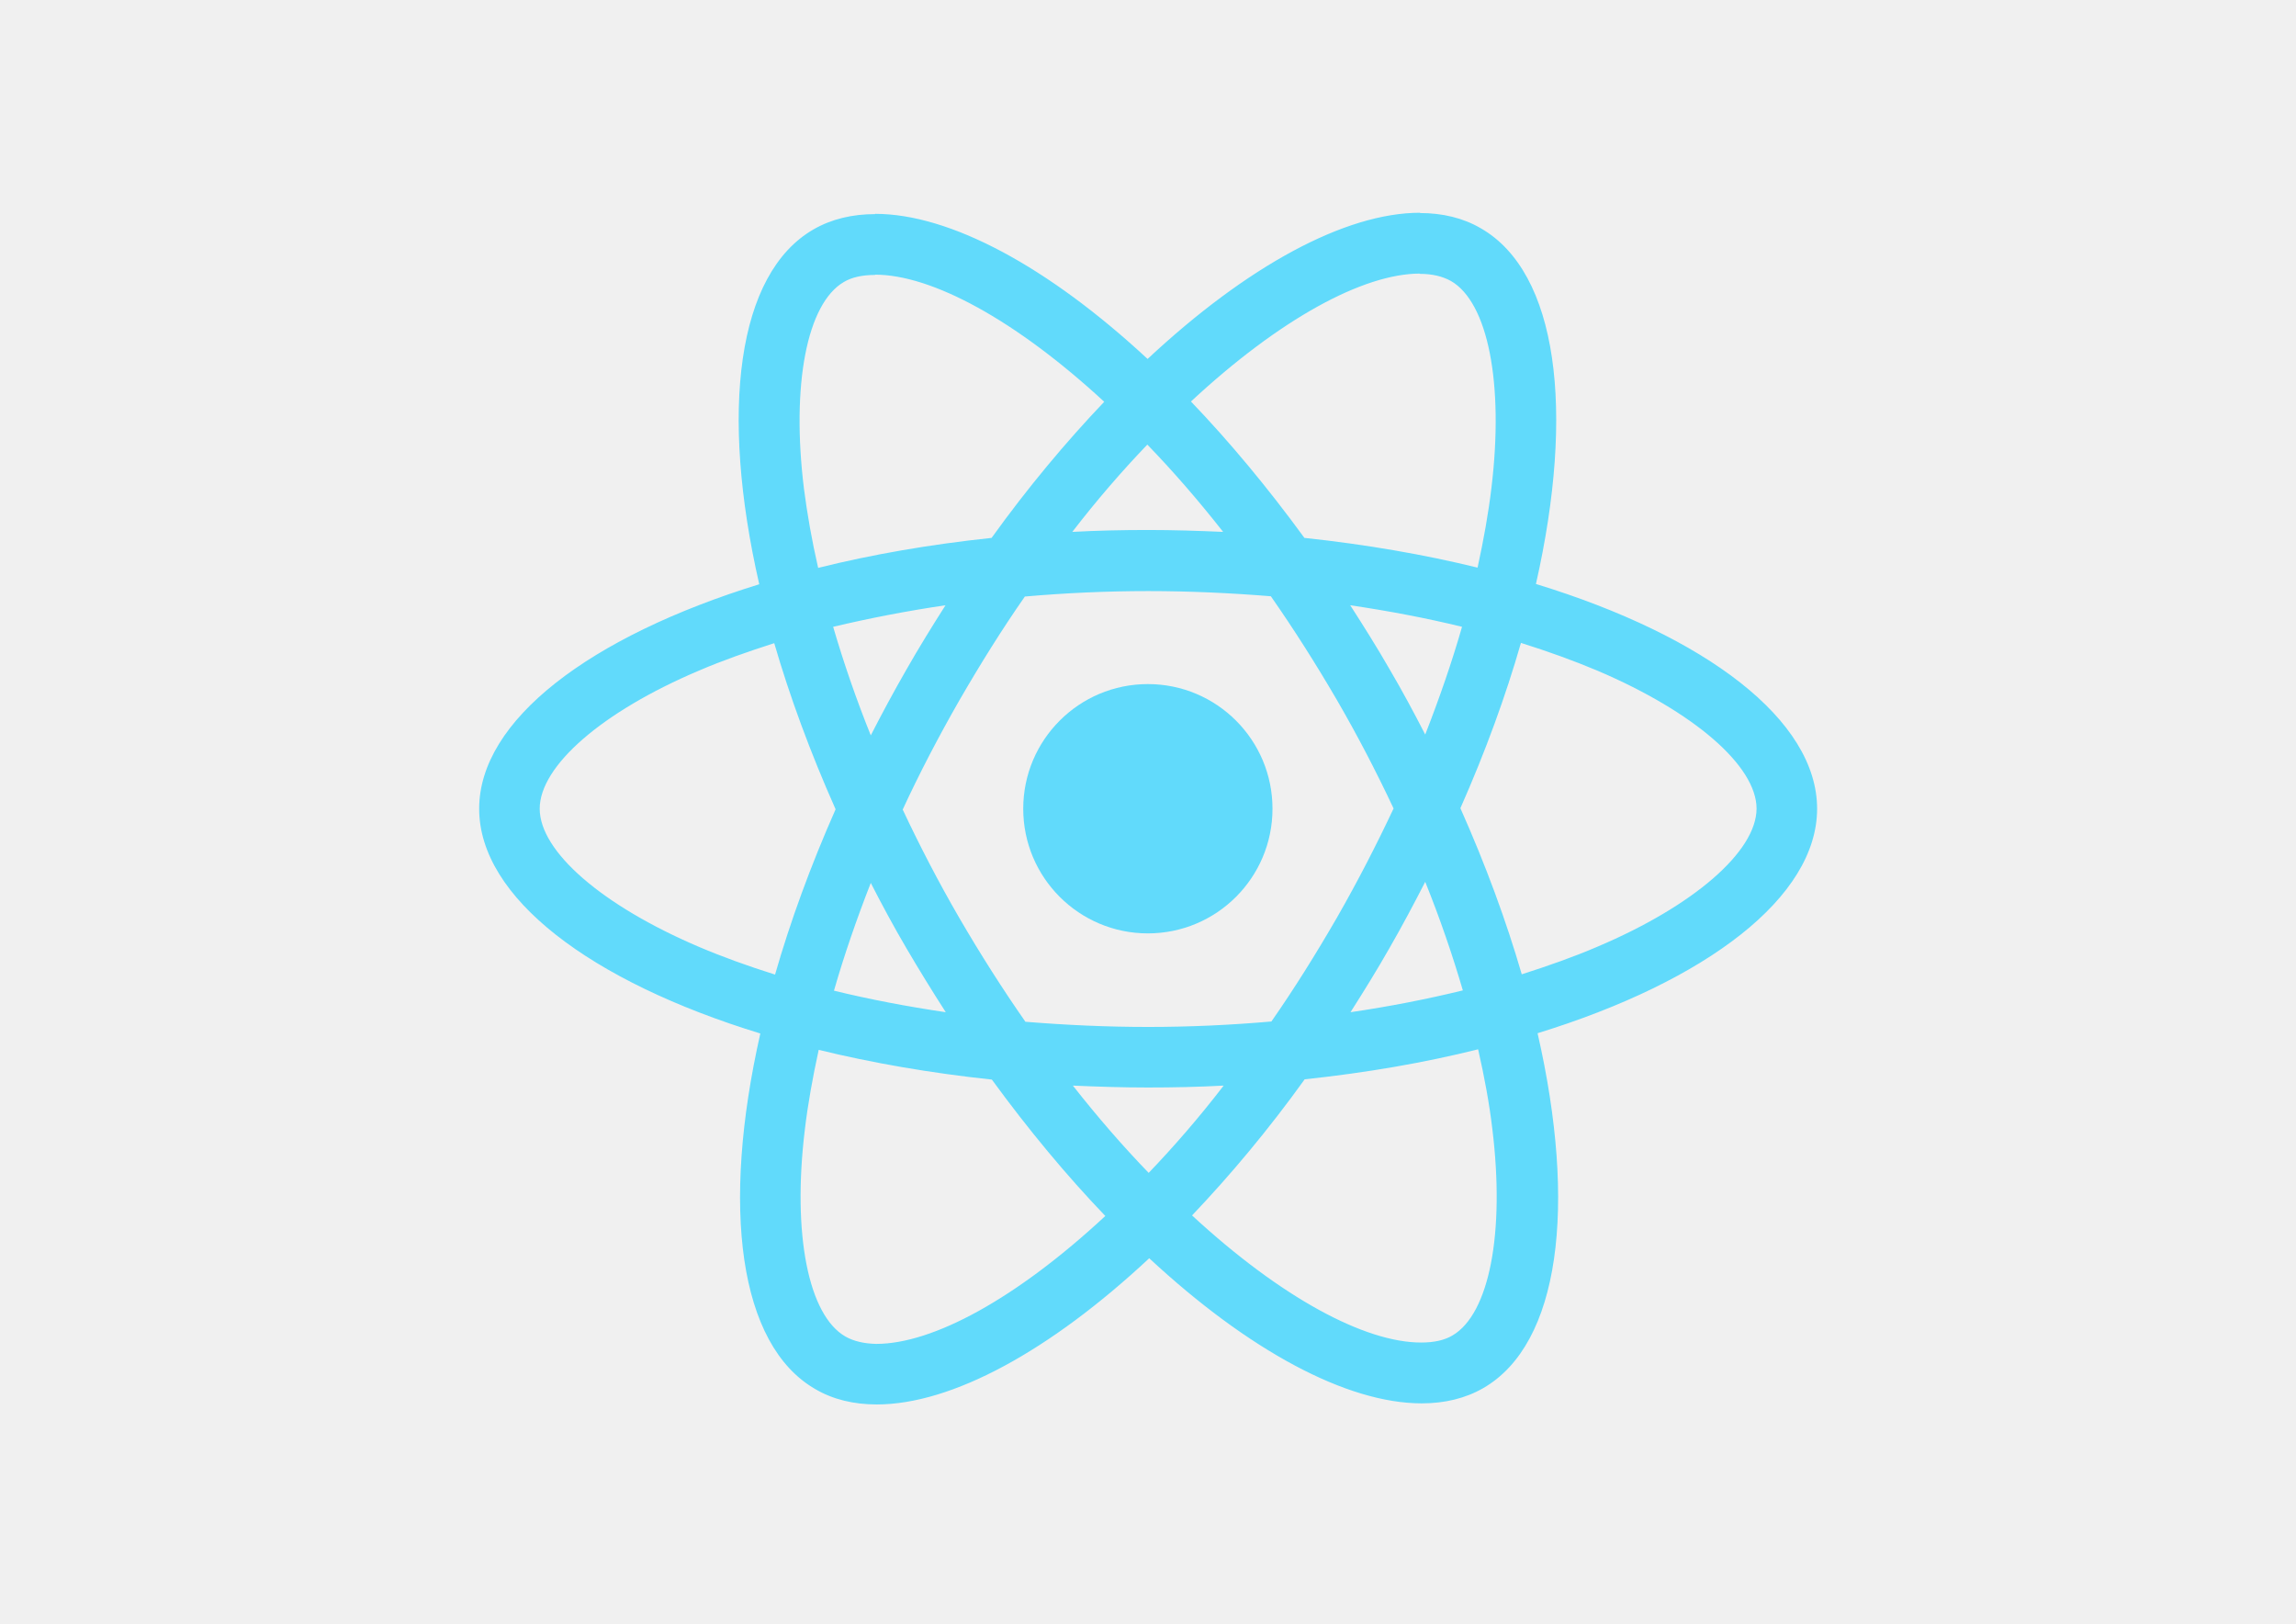
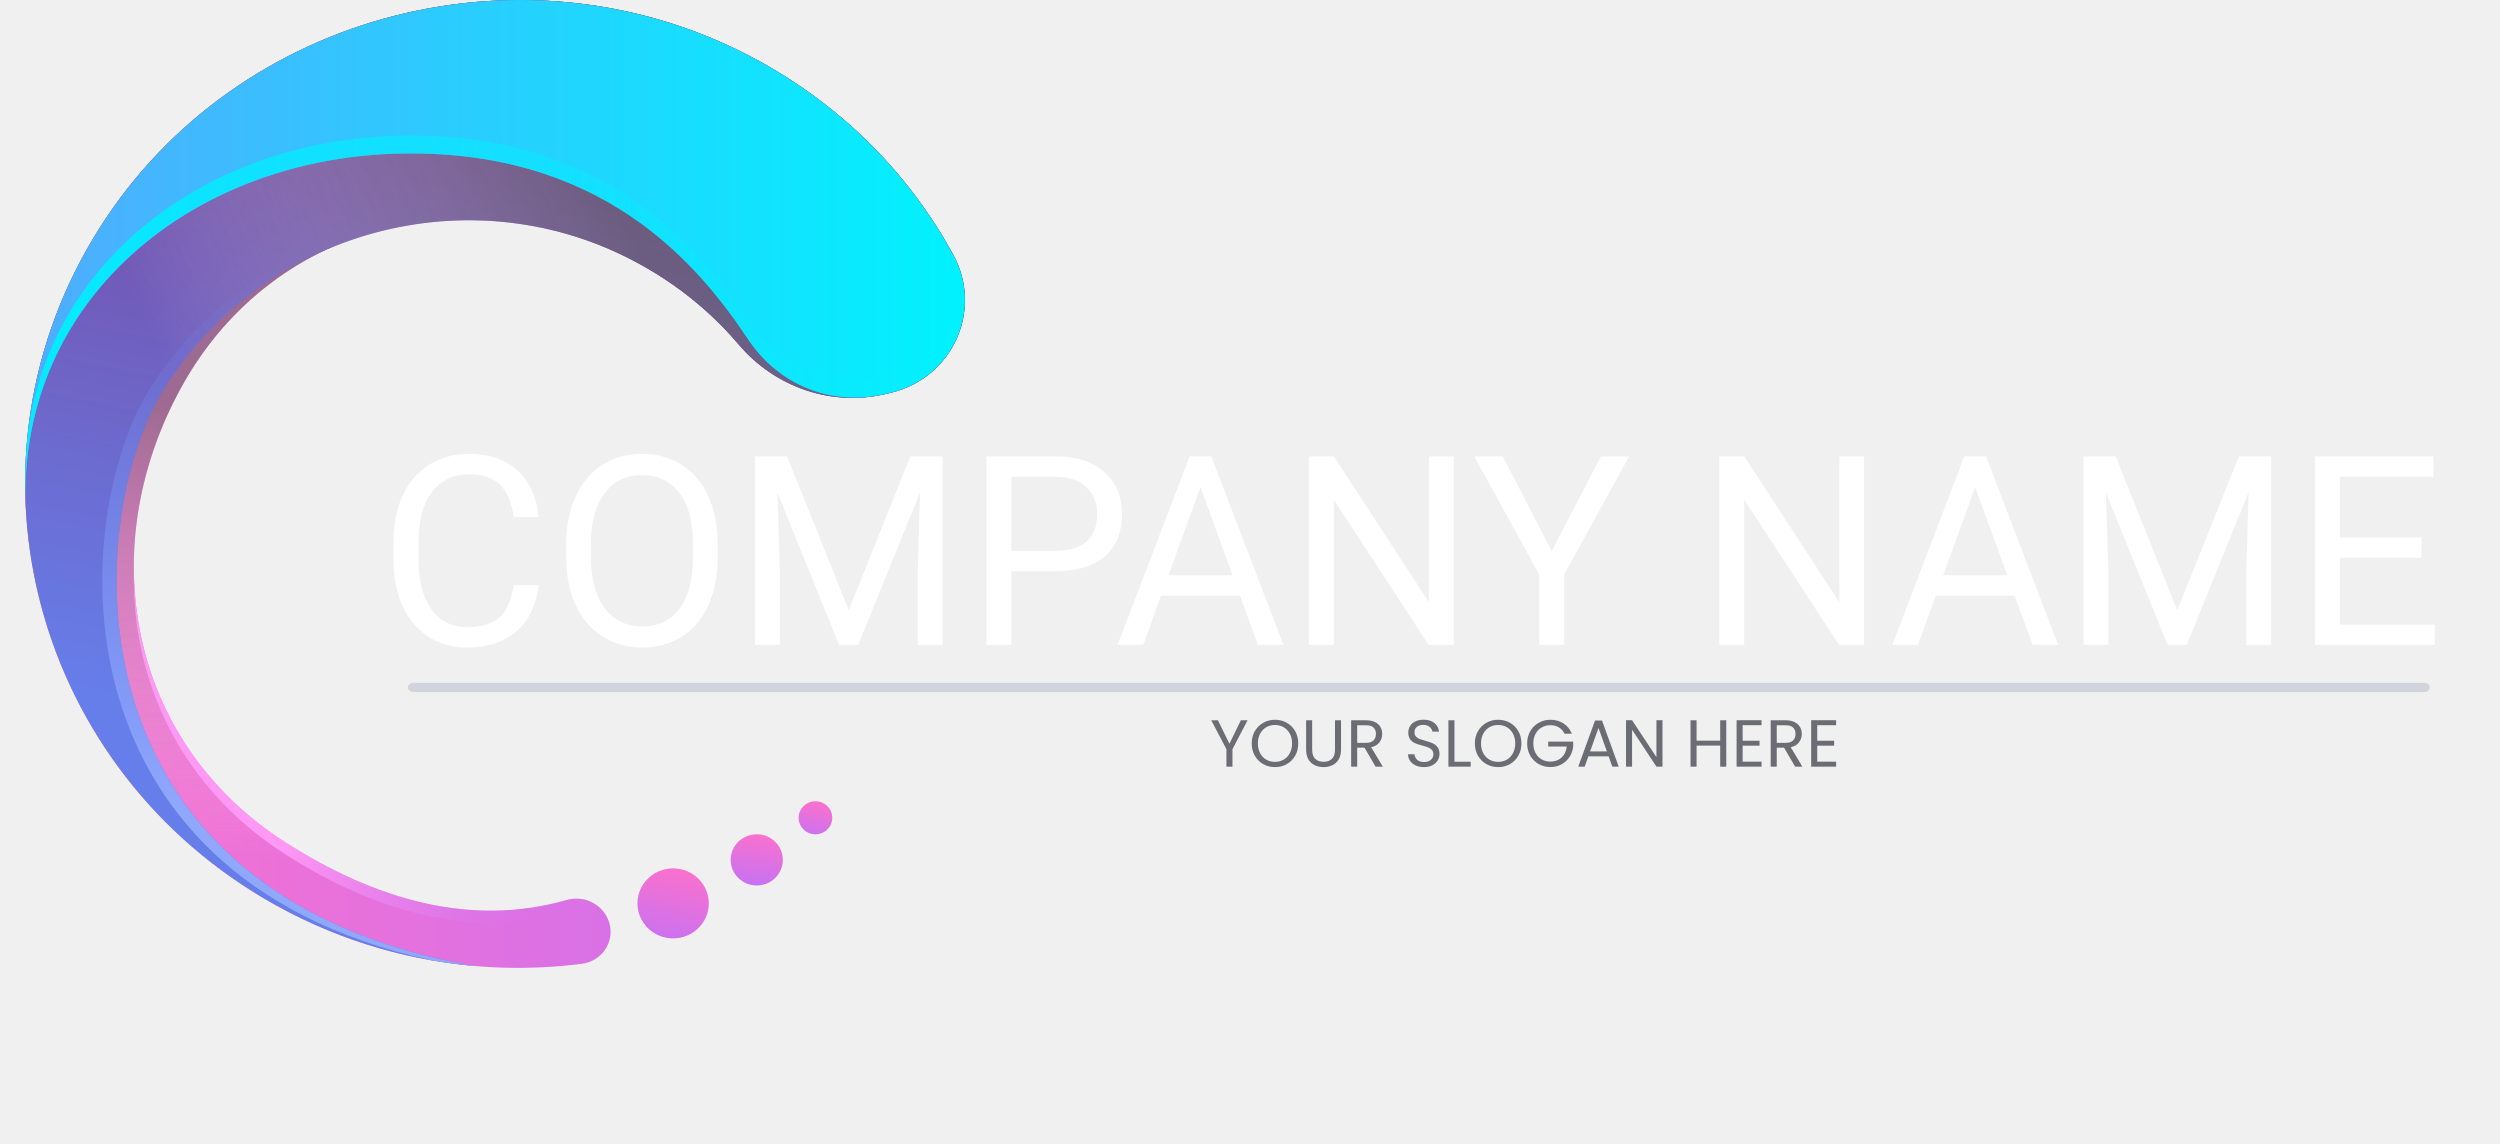
- <svg xmlns="http://www.w3.org/2000/svg" viewBox="0 0 841.9 595.3">
-   <g fill="#61DAFB">
-     <path d="M666.3 296.5c0-32.5-40.7-63.3-103.1-82.4 14.4-63.6 8-114.2-20.2-130.4-6.5-3.8-14.1-5.6-22.4-5.6v22.3c4.6 0 8.3.9 11.4 2.6 13.6 7.8 19.5 37.5 14.9 75.7-1.1 9.4-2.9 19.3-5.1 29.4-19.6-4.8-41-8.5-63.5-10.9-13.5-18.5-27.5-35.3-41.6-50 32.6-30.3 63.2-46.9 84-46.9V78c-27.5 0-63.5 19.6-99.9 53.6-36.4-33.8-72.4-53.2-99.9-53.2v22.3c20.7 0 51.4 16.5 84 46.6-14 14.7-28 31.4-41.3 49.9-22.6 2.4-44 6.1-63.6 11-2.3-10-4-19.7-5.2-29-4.7-38.2 1.1-67.9 14.6-75.8 3-1.8 6.9-2.6 11.5-2.6V78.5c-8.4 0-16 1.8-22.6 5.6-28.1 16.2-34.4 66.7-19.9 130.1-62.2 19.2-102.7 49.9-102.7 82.3 0 32.5 40.7 63.3 103.1 82.4-14.4 63.6-8 114.2 20.2 130.4 6.5 3.8 14.1 5.6 22.5 5.6 27.5 0 63.5-19.6 99.9-53.6 36.4 33.8 72.4 53.2 99.9 53.2 8.4 0 16-1.8 22.6-5.6 28.1-16.2 34.4-66.7 19.9-130.1 62-19.1 102.5-49.9 102.5-82.3zm-130.2-66.7c-3.7 12.9-8.3 26.2-13.5 39.5-4.1-8-8.4-16-13.1-24-4.6-8-9.5-15.8-14.4-23.4 14.2 2.1 27.9 4.7 41 7.9zm-45.8 106.5c-7.8 13.5-15.8 26.3-24.1 38.2-14.9 1.3-30 2-45.2 2-15.1 0-30.2-.7-45-1.9-8.3-11.9-16.4-24.6-24.2-38-7.6-13.1-14.5-26.4-20.8-39.8 6.2-13.4 13.2-26.8 20.7-39.9 7.8-13.5 15.8-26.3 24.1-38.2 14.9-1.3 30-2 45.2-2 15.1 0 30.2.7 45 1.9 8.3 11.9 16.4 24.6 24.2 38 7.6 13.1 14.5 26.4 20.8 39.8-6.3 13.4-13.2 26.8-20.7 39.9zm32.3-13c5.4 13.4 10 26.8 13.8 39.8-13.1 3.2-26.9 5.9-41.2 8 4.9-7.7 9.8-15.6 14.4-23.7 4.6-8 8.9-16.1 13-24.1zM421.2 430c-9.3-9.6-18.6-20.3-27.8-32 9 .4 18.2.7 27.5.7 9.4 0 18.7-.2 27.8-.7-9 11.7-18.3 22.4-27.5 32zm-74.4-58.9c-14.2-2.1-27.9-4.7-41-7.9 3.7-12.9 8.3-26.2 13.5-39.5 4.1 8 8.4 16 13.1 24 4.7 8 9.5 15.8 14.4 23.4zM420.7 163c9.3 9.6 18.6 20.3 27.8 32-9-.4-18.2-.7-27.5-.7-9.4 0-18.7.2-27.8.7 9-11.7 18.3-22.4 27.5-32zm-74 58.9c-4.9 7.7-9.8 15.6-14.4 23.7-4.6 8-8.9 16-13 24-5.4-13.4-10-26.8-13.8-39.8 13.1-3.1 26.9-5.8 41.2-7.9zm-90.5 125.2c-35.4-15.1-58.3-34.9-58.3-50.6 0-15.7 22.9-35.6 58.3-50.6 8.6-3.7 18-7 27.7-10.1 5.7 19.6 13.2 40 22.5 60.9-9.2 20.8-16.6 41.1-22.2 60.6-9.9-3.1-19.3-6.5-28-10.2zM310 490c-13.6-7.8-19.5-37.5-14.9-75.7 1.1-9.4 2.9-19.3 5.1-29.4 19.6 4.8 41 8.5 63.5 10.9 13.5 18.5 27.5 35.3 41.6 50-32.6 30.3-63.2 46.9-84 46.9-4.5-.1-8.3-1-11.3-2.7zm237.2-76.2c4.7 38.2-1.1 67.9-14.6 75.8-3 1.8-6.9 2.6-11.5 2.6-20.7 0-51.4-16.5-84-46.6 14-14.7 28-31.4 41.3-49.9 22.6-2.4 44-6.1 63.6-11 2.3 10.1 4.1 19.8 5.2 29.1zm38.5-66.7c-8.6 3.7-18 7-27.7 10.1-5.7-19.6-13.2-40-22.5-60.9 9.2-20.8 16.6-41.1 22.2-60.6 9.9 3.1 19.3 6.5 28.1 10.2 35.4 15.1 58.3 34.9 58.3 50.6-.1 15.7-23 35.6-58.4 50.6zM320.8 78.4z" />
-     <circle cx="420.9" cy="296.5" r="45.7" />
-     <path d="M520.5 78.1z" />
+ <svg xmlns="http://www.w3.org/2000/svg" width="199" height="91" viewBox="0 0 199 91" fill="none">
+   <g clip-path="url(#clip0)">
+     <path d="M45.092 71.64C37.538 73.801 29.965 71.662 22.784 67.097C10.161 59.083 7.401 43.576 14.439 30.813C21.854 17.357 38.36 13.59 51.707 21.467C54.48 23.103 56.862 25.136 58.825 27.448C61.702 30.835 66.231 32.405 70.586 31.342L70.959 31.249C75.848 30.054 78.262 24.665 75.889 20.303C72.474 14.027 67.234 8.597 60.394 4.844C42.207 -5.128 18.928 0.782 7.932 18.146C-3.663 36.449 2.283 60.464 21.036 71.529C28.941 76.196 37.843 77.806 46.328 76.716C47.829 76.522 48.853 75.124 48.552 73.669C48.233 72.121 46.633 71.199 45.092 71.64Z" fill="url(#paint0_linear)" />
+     <path opacity="0.6" d="M45.092 71.64C37.538 73.801 29.965 71.662 22.784 67.097C10.161 59.083 7.401 43.576 14.439 30.813C21.854 17.357 38.36 13.59 51.707 21.467C54.48 23.103 56.862 25.136 58.825 27.448C61.702 30.835 66.231 32.405 70.586 31.342L70.959 31.249C75.848 30.054 78.262 24.665 75.889 20.303C72.474 14.027 67.234 8.597 60.394 4.844C42.207 -5.128 18.928 0.782 7.932 18.146C-3.663 36.449 2.283 60.464 21.036 71.529C28.941 76.196 37.843 77.806 46.328 76.716C47.829 76.522 48.853 75.124 48.552 73.669C48.233 72.121 46.633 71.199 45.092 71.64Z" fill="url(#paint1_linear)" />
+     <path d="M13.041 30.989C21.171 17.939 38.36 13.59 51.707 21.467C54.48 23.103 56.862 25.136 58.825 27.448C61.702 30.835 66.231 32.405 70.586 31.342L70.959 31.249C75.848 30.054 78.262 24.665 75.889 20.303C72.474 14.027 67.234 8.597 60.394 4.844C42.207 -5.128 18.928 0.782 7.932 18.146C-3.663 36.449 2.283 60.464 21.036 71.529C26.276 74.621 31.952 76.363 37.659 76.875C4.62 71.036 6.741 41.102 13.041 30.989Z" fill="url(#paint2_linear)" />
+     <path opacity="0.6" d="M13.041 30.989C21.171 17.939 38.36 13.59 51.707 21.467C54.48 23.103 56.862 25.136 58.825 27.448C61.702 30.835 66.231 32.405 70.586 31.342L70.959 31.249C75.848 30.054 78.262 24.665 75.889 20.303C72.474 14.027 67.234 8.597 60.394 4.844C42.207 -5.128 18.928 0.782 7.932 18.146C-3.663 36.449 2.283 60.464 21.036 71.529C26.276 74.621 31.952 76.363 37.659 76.875C4.62 71.036 6.741 41.102 13.041 30.989Z" fill="url(#paint3_linear)" />
+     <path d="M31.43 12.236C47.784 11.716 55.513 20.947 59.531 26.989C61.985 30.68 66.222 32.4 70.582 31.337L70.954 31.245C75.844 30.05 78.257 24.66 75.884 20.298C72.469 14.022 67.229 8.593 60.389 4.84C42.202 -5.128 18.928 0.782 7.927 18.146C3.635 24.92 1.752 32.475 2.026 39.867C1.716 23.932 15.077 12.756 31.43 12.236Z" fill="url(#paint4_linear)" />
+     <path d="M70.954 29.82L70.582 29.913C66.222 30.976 61.985 29.26 59.531 25.564C55.513 19.522 47.784 10.291 31.43 10.811C15.077 11.327 1.716 22.503 2.026 38.438C2.018 38.209 2.018 37.98 2.013 37.75C2 38.456 2 39.161 2.026 39.867C1.716 23.932 15.077 12.756 31.43 12.236C47.784 11.716 55.513 20.947 59.531 26.989C61.985 30.68 66.222 32.4 70.582 31.337L70.954 31.245C74.801 30.305 77.116 26.764 76.77 23.169C76.473 26.235 74.289 29.004 70.954 29.82Z" fill="url(#paint5_linear)" />
+     <path d="M56.421 71.909C56.421 73.448 55.149 74.696 53.581 74.696C52.013 74.696 50.741 73.448 50.741 71.909C50.741 70.37 52.013 69.121 53.581 69.121C55.149 69.126 56.421 70.37 56.421 71.909Z" fill="url(#paint6_linear)" />
+     <path d="M45.092 71.64C37.538 73.801 29.965 71.662 22.784 67.097C14.794 62.025 10.763 53.945 10.659 45.464C10.462 54.294 14.493 62.788 22.784 68.05C29.97 72.61 37.538 74.754 45.092 72.592C46.633 72.151 48.233 73.073 48.552 74.621C48.552 74.63 48.557 74.643 48.557 74.652C48.62 74.335 48.62 74.004 48.552 73.669C48.233 72.121 46.633 71.199 45.092 71.64Z" fill="url(#paint7_linear)" />
+     <path d="M62.313 68.447C62.313 69.571 61.382 70.484 60.236 70.484C59.09 70.484 58.16 69.571 58.16 68.447C58.16 67.322 59.09 66.409 60.236 66.409C61.387 66.409 62.313 67.322 62.313 68.447Z" fill="url(#paint8_linear)" />
+     <path d="M64.91 66.409C65.65 66.409 66.249 65.821 66.249 65.095C66.249 64.369 65.65 63.78 64.91 63.78C64.171 63.78 63.571 64.369 63.571 65.095C63.571 65.821 64.171 66.409 64.91 66.409Z" fill="url(#paint9_linear)" />
+     <path d="M13.041 30.989C18.303 22.539 27.363 17.745 36.715 17.546C26.963 17.361 17.373 22.195 11.9 30.989C5.747 40.864 3.59 69.62 34.226 76.416C35.367 76.619 36.513 76.773 37.659 76.879C4.62 71.036 6.741 41.102 13.041 30.989Z" fill="url(#paint10_linear)" />
+     <path d="M42.879 46.574C42.693 48.161 42.106 49.388 41.117 50.253C40.134 51.112 38.825 51.541 37.19 51.541C35.418 51.541 33.996 50.906 32.924 49.635C31.859 48.364 31.327 46.664 31.327 44.534V43.091C31.327 41.697 31.574 40.47 32.069 39.412C32.57 38.354 33.278 37.544 34.192 36.98C35.105 36.41 36.163 36.125 37.365 36.125C38.959 36.125 40.237 36.572 41.199 37.465C42.161 38.351 42.721 39.581 42.879 41.154H40.89C40.718 39.958 40.344 39.093 39.767 38.557C39.196 38.021 38.396 37.753 37.365 37.753C36.101 37.753 35.109 38.22 34.387 39.155C33.673 40.089 33.316 41.418 33.316 43.143V44.596C33.316 46.224 33.656 47.519 34.336 48.481C35.016 49.443 35.968 49.923 37.19 49.923C38.29 49.923 39.131 49.676 39.715 49.181C40.306 48.68 40.697 47.811 40.89 46.574H42.879ZM57.131 44.318C57.131 45.788 56.883 47.072 56.389 48.172C55.894 49.264 55.193 50.099 54.286 50.676C53.38 51.253 52.322 51.541 51.112 51.541C49.931 51.541 48.883 51.253 47.969 50.676C47.056 50.092 46.345 49.264 45.836 48.192C45.335 47.114 45.077 45.867 45.063 44.451V43.369C45.063 41.927 45.314 40.652 45.816 39.546C46.317 38.44 47.025 37.595 47.938 37.011C48.859 36.42 49.91 36.125 51.092 36.125C52.294 36.125 53.352 36.417 54.266 37.001C55.186 37.578 55.894 38.419 56.389 39.526C56.883 40.625 57.131 41.906 57.131 43.369V44.318ZM55.162 43.349C55.162 41.569 54.805 40.206 54.091 39.258C53.376 38.303 52.377 37.825 51.092 37.825C49.842 37.825 48.856 38.303 48.134 39.258C47.42 40.206 47.052 41.525 47.032 43.215V44.318C47.032 46.042 47.392 47.399 48.114 48.388C48.842 49.37 49.842 49.862 51.112 49.862C52.39 49.862 53.38 49.398 54.08 48.47C54.781 47.536 55.142 46.2 55.162 44.462V43.349ZM62.654 36.331L67.559 48.573L72.465 36.331H75.031V51.335H73.052V45.492L73.237 39.185L68.312 51.335H66.797L61.881 39.216L62.077 45.492V51.335H60.099V36.331H62.654ZM80.502 45.461V51.335H78.524V36.331H84.058C85.7 36.331 86.984 36.75 87.912 37.588C88.846 38.426 89.313 39.536 89.313 40.917C89.313 42.373 88.856 43.496 87.943 44.286C87.036 45.07 85.734 45.461 84.037 45.461H80.502ZM80.502 43.843H84.058C85.116 43.843 85.926 43.596 86.49 43.102C87.053 42.6 87.335 41.879 87.335 40.937C87.335 40.044 87.053 39.33 86.49 38.794C85.926 38.258 85.154 37.98 84.171 37.959H80.502V43.843ZM98.701 47.419H92.415L91.003 51.335H88.963L94.693 36.331H96.424L102.164 51.335H100.134L98.701 47.419ZM93.013 45.791H98.114L95.558 38.773L93.013 45.791ZM115.715 51.335H113.726L106.172 39.773V51.335H104.184V36.331H106.172L113.747 47.945V36.331H115.715V51.335ZM123.516 43.864L127.432 36.331H129.678L124.505 45.74V51.335H122.527V45.74L117.353 36.331H119.621L123.516 43.864ZM148.382 51.335H146.393L138.84 39.773V51.335H136.851V36.331H138.84L146.414 47.945V36.331H148.382V51.335ZM160.367 47.419H154.081L152.669 51.335H150.629L156.358 36.331H158.089L163.829 51.335H161.799L160.367 47.419ZM154.678 45.791H159.779L157.224 38.773L154.678 45.791ZM168.405 36.331L173.31 48.573L178.215 36.331H180.781V51.335H178.803V45.492L178.988 39.185L174.062 51.335H172.547L167.632 39.216L167.828 45.492V51.335H165.849V36.331H168.405ZM192.756 44.4H186.253V49.717H193.807V51.335H184.275V36.331H193.704V37.959H186.253V42.782H192.756V44.4Z" fill="white" />
+     <path d="M99.306 57.334L98.104 59.633V61.025H97.623V59.633L96.415 57.334H96.95L97.861 59.204L98.772 57.334H99.306ZM101.488 61.062C101.146 61.062 100.833 60.983 100.551 60.824C100.268 60.662 100.044 60.438 99.878 60.151C99.716 59.862 99.635 59.537 99.635 59.177C99.635 58.817 99.716 58.494 99.878 58.208C100.044 57.919 100.268 57.694 100.551 57.535C100.833 57.373 101.146 57.292 101.488 57.292C101.834 57.292 102.148 57.373 102.431 57.535C102.713 57.694 102.936 57.917 103.098 58.203C103.26 58.489 103.342 58.813 103.342 59.177C103.342 59.541 103.26 59.866 103.098 60.151C102.936 60.438 102.713 60.662 102.431 60.824C102.148 60.983 101.834 61.062 101.488 61.062ZM101.488 60.644C101.746 60.644 101.977 60.584 102.182 60.464C102.39 60.344 102.553 60.173 102.669 59.95C102.789 59.728 102.849 59.47 102.849 59.177C102.849 58.881 102.789 58.623 102.669 58.404C102.553 58.182 102.392 58.01 102.187 57.89C101.982 57.77 101.749 57.71 101.488 57.71C101.227 57.71 100.994 57.77 100.789 57.89C100.584 58.01 100.422 58.182 100.302 58.404C100.185 58.623 100.127 58.881 100.127 59.177C100.127 59.47 100.185 59.728 100.302 59.95C100.422 60.173 100.584 60.344 100.789 60.464C100.997 60.584 101.23 60.644 101.488 60.644ZM104.449 57.334V59.67C104.449 59.998 104.528 60.242 104.687 60.4C104.85 60.559 105.074 60.639 105.36 60.639C105.642 60.639 105.863 60.559 106.022 60.4C106.184 60.242 106.265 59.998 106.265 59.67V57.334H106.747V59.664C106.747 59.971 106.685 60.231 106.562 60.443C106.438 60.651 106.271 60.806 106.059 60.909C105.851 61.011 105.616 61.062 105.355 61.062C105.093 61.062 104.857 61.011 104.645 60.909C104.437 60.806 104.271 60.651 104.147 60.443C104.027 60.231 103.967 59.971 103.967 59.664V57.334H104.449ZM109.495 61.025L108.616 59.516H108.033V61.025H107.551V57.334H108.743C109.022 57.334 109.256 57.382 109.447 57.477C109.641 57.573 109.786 57.702 109.881 57.864C109.976 58.026 110.024 58.212 110.024 58.42C110.024 58.674 109.95 58.898 109.802 59.092C109.657 59.287 109.438 59.415 109.145 59.479L110.072 61.025H109.495ZM108.033 59.13H108.743C109.004 59.13 109.2 59.066 109.33 58.939C109.461 58.808 109.526 58.635 109.526 58.42C109.526 58.201 109.461 58.032 109.33 57.911C109.203 57.791 109.007 57.731 108.743 57.731H108.033V59.13ZM113.355 61.062C113.111 61.062 112.893 61.02 112.698 60.935C112.508 60.847 112.358 60.727 112.248 60.575C112.139 60.42 112.082 60.242 112.079 60.04H112.592C112.61 60.213 112.681 60.36 112.804 60.48C112.931 60.596 113.115 60.655 113.355 60.655C113.584 60.655 113.765 60.598 113.895 60.485C114.029 60.369 114.096 60.22 114.096 60.04C114.096 59.899 114.058 59.784 113.98 59.696C113.902 59.608 113.805 59.541 113.689 59.495C113.572 59.449 113.415 59.4 113.217 59.347C112.974 59.283 112.778 59.219 112.63 59.156C112.485 59.092 112.359 58.994 112.254 58.859C112.151 58.722 112.1 58.538 112.1 58.309C112.1 58.108 112.151 57.929 112.254 57.774C112.356 57.618 112.499 57.498 112.682 57.414C112.87 57.329 113.083 57.287 113.323 57.287C113.669 57.287 113.952 57.373 114.17 57.546C114.393 57.719 114.518 57.949 114.546 58.234H114.017C113.999 58.093 113.925 57.97 113.795 57.864C113.664 57.754 113.491 57.7 113.276 57.7C113.074 57.7 112.91 57.753 112.783 57.859C112.656 57.961 112.592 58.106 112.592 58.293C112.592 58.427 112.63 58.536 112.704 58.621C112.781 58.706 112.875 58.771 112.984 58.817C113.097 58.859 113.254 58.909 113.456 58.965C113.699 59.032 113.895 59.099 114.043 59.167C114.192 59.23 114.319 59.331 114.425 59.468C114.531 59.602 114.584 59.786 114.584 60.019C114.584 60.199 114.536 60.369 114.441 60.528C114.345 60.686 114.204 60.815 114.017 60.914C113.83 61.013 113.609 61.062 113.355 61.062ZM115.775 60.633H117.067V61.025H115.293V57.334H115.775V60.633ZM119.252 61.062C118.909 61.062 118.597 60.983 118.315 60.824C118.032 60.662 117.808 60.438 117.642 60.151C117.48 59.862 117.398 59.537 117.398 59.177C117.398 58.817 117.48 58.494 117.642 58.208C117.808 57.919 118.032 57.694 118.315 57.535C118.597 57.373 118.909 57.292 119.252 57.292C119.598 57.292 119.912 57.373 120.194 57.535C120.477 57.694 120.699 57.917 120.862 58.203C121.024 58.489 121.105 58.813 121.105 59.177C121.105 59.541 121.024 59.866 120.862 60.151C120.699 60.438 120.477 60.662 120.194 60.824C119.912 60.983 119.598 61.062 119.252 61.062ZM119.252 60.644C119.51 60.644 119.741 60.584 119.946 60.464C120.154 60.344 120.316 60.173 120.433 59.95C120.553 59.728 120.613 59.47 120.613 59.177C120.613 58.881 120.553 58.623 120.433 58.404C120.316 58.182 120.156 58.01 119.951 57.89C119.746 57.77 119.513 57.71 119.252 57.71C118.991 57.71 118.758 57.77 118.553 57.89C118.348 58.01 118.186 58.182 118.066 58.404C117.949 58.623 117.891 58.881 117.891 59.177C117.891 59.47 117.949 59.728 118.066 59.95C118.186 60.173 118.348 60.344 118.553 60.464C118.761 60.584 118.994 60.644 119.252 60.644ZM124.537 58.404C124.435 58.189 124.287 58.023 124.093 57.906C123.898 57.786 123.672 57.726 123.415 57.726C123.157 57.726 122.924 57.786 122.716 57.906C122.511 58.023 122.349 58.192 122.229 58.415C122.112 58.633 122.054 58.888 122.054 59.177C122.054 59.467 122.112 59.721 122.229 59.94C122.349 60.159 122.511 60.328 122.716 60.448C122.924 60.565 123.157 60.623 123.415 60.623C123.775 60.623 124.071 60.515 124.304 60.3C124.537 60.084 124.673 59.793 124.712 59.426H123.24V59.034H125.226V59.405C125.198 59.709 125.102 59.987 124.94 60.242C124.777 60.492 124.564 60.692 124.299 60.84C124.034 60.985 123.74 61.057 123.415 61.057C123.072 61.057 122.76 60.978 122.477 60.819C122.195 60.656 121.971 60.432 121.805 60.146C121.643 59.86 121.561 59.537 121.561 59.177C121.561 58.817 121.643 58.494 121.805 58.208C121.971 57.919 122.195 57.694 122.477 57.535C122.76 57.373 123.072 57.292 123.415 57.292C123.807 57.292 124.153 57.389 124.453 57.583C124.756 57.777 124.977 58.051 125.115 58.404H124.537ZM128.045 60.205H126.435L126.138 61.025H125.63L126.964 57.355H127.52L128.85 61.025H128.341L128.045 60.205ZM127.907 59.813L127.24 57.949L126.573 59.813H127.907ZM132.333 61.025H131.851L129.913 58.086V61.025H129.431V57.329H129.913L131.851 60.263V57.329H132.333V61.025ZM137.41 57.334V61.025H136.928V59.352H135.048V61.025H134.566V57.334H135.048V58.955H136.928V57.334H137.41ZM138.715 57.726V58.96H140.06V59.357H138.715V60.628H140.219V61.025H138.233V57.329H140.219V57.726H138.715ZM142.891 61.025L142.012 59.516H141.43V61.025H140.948V57.334H142.139C142.418 57.334 142.653 57.382 142.844 57.477C143.038 57.573 143.183 57.702 143.278 57.864C143.373 58.026 143.421 58.212 143.421 58.42C143.421 58.674 143.347 58.898 143.198 59.092C143.054 59.287 142.835 59.415 142.542 59.479L143.469 61.025H142.891ZM141.43 59.13H142.139C142.401 59.13 142.597 59.066 142.727 58.939C142.858 58.808 142.923 58.635 142.923 58.42C142.923 58.201 142.858 58.032 142.727 57.911C142.6 57.791 142.404 57.731 142.139 57.731H141.43V59.13ZM144.652 57.726V58.96H145.997V59.357H144.652V60.628H146.155V61.025H144.17V57.329H146.155V57.726H144.652Z" fill="#6C6C75" />
+     <path d="M192.997 54.354H32.886C32.657 54.354 32.472 54.517 32.472 54.72C32.472 54.923 32.657 55.086 32.886 55.086H192.997C193.227 55.086 193.412 54.923 193.412 54.72C193.412 54.522 193.227 54.354 192.997 54.354Z" fill="#D3D3DD" />
  </g>
+   <defs>
+     <linearGradient id="paint0_linear" x1="1.998" y1="38.522" x2="76.81" y2="38.522" gradientUnits="userSpaceOnUse">
+       <stop stop-color="#FA71CD" />
+       <stop offset="1" stop-color="#C471F5" />
+     </linearGradient>
+     <linearGradient id="paint1_linear" x1="39.327" y1="27.177" x2="40.06" y2="68.123" gradientUnits="userSpaceOnUse">
+       <stop offset="0.11" stop-color="#666666" />
+       <stop offset="0.238" stop-color="#757575" stop-opacity="0.856" />
+       <stop offset="0.484" stop-color="#9C9C9C" stop-opacity="0.579" />
+       <stop offset="0.82" stop-color="#DBDBDB" stop-opacity="0.202" />
+       <stop offset="0.999" stop-color="white" stop-opacity="0" />
+     </linearGradient>
+     <linearGradient id="paint2_linear" x1="42.965" y1="13.232" x2="33.007" y2="60.585" gradientUnits="userSpaceOnUse">
+       <stop stop-color="#764BA2" />
+       <stop offset="1" stop-color="#667EEA" />
+     </linearGradient>
+     <linearGradient id="paint3_linear" x1="59.543" y1="27.787" x2="20.659" y2="45.516" gradientUnits="userSpaceOnUse">
+       <stop offset="0.11" stop-color="#666666" />
+       <stop offset="0.238" stop-color="#757575" stop-opacity="0.856" />
+       <stop offset="0.484" stop-color="#9C9C9C" stop-opacity="0.579" />
+       <stop offset="0.82" stop-color="#DBDBDB" stop-opacity="0.202" />
+       <stop offset="0.999" stop-color="white" stop-opacity="0" />
+     </linearGradient>
+     <linearGradient id="paint4_linear" x1="2.001" y1="19.934" x2="76.806" y2="19.934" gradientUnits="userSpaceOnUse">
+       <stop stop-color="#4FACFE" />
+       <stop offset="1" stop-color="#00F2FE" />
+     </linearGradient>
+     <linearGradient id="paint5_linear" x1="2.005" y1="25.327" x2="76.805" y2="25.327" gradientUnits="userSpaceOnUse">
+       <stop stop-color="#00EDFF" />
+       <stop offset="1" stop-color="#00F2FE" stop-opacity="0" />
+     </linearGradient>
+     <linearGradient id="paint6_linear" x1="54.188" y1="69.197" x2="52.803" y2="75.618" gradientUnits="userSpaceOnUse">
+       <stop stop-color="#FA71CD" />
+       <stop offset="1" stop-color="#C471F5" />
+     </linearGradient>
+     <linearGradient id="paint7_linear" x1="23.418" y1="59.367" x2="46.653" y2="62.934" gradientUnits="userSpaceOnUse">
+       <stop stop-color="#FF99F5" />
+       <stop offset="0.992" stop-color="#C471F5" stop-opacity="0" />
+     </linearGradient>
+     <linearGradient id="paint8_linear" x1="60.518" y1="66.321" x2="59.965" y2="70.692" gradientUnits="userSpaceOnUse">
+       <stop stop-color="#FA71CD" />
+       <stop offset="1" stop-color="#C471F5" />
+     </linearGradient>
+     <linearGradient id="paint9_linear" x1="65.143" y1="63.925" x2="64.589" y2="66.817" gradientUnits="userSpaceOnUse">
+       <stop stop-color="#FA71CD" />
+       <stop offset="1" stop-color="#C471F5" />
+     </linearGradient>
+     <linearGradient id="paint10_linear" x1="21.289" y1="66.286" x2="31.353" y2="22.171" gradientUnits="userSpaceOnUse">
+       <stop stop-color="#90A8FC" />
+       <stop offset="1" stop-color="#667EEA" stop-opacity="0" />
+     </linearGradient>
+     <clipPath id="clip0">
+       <rect width="199" height="91" fill="white" />
+     </clipPath>
+   </defs>
</svg>
